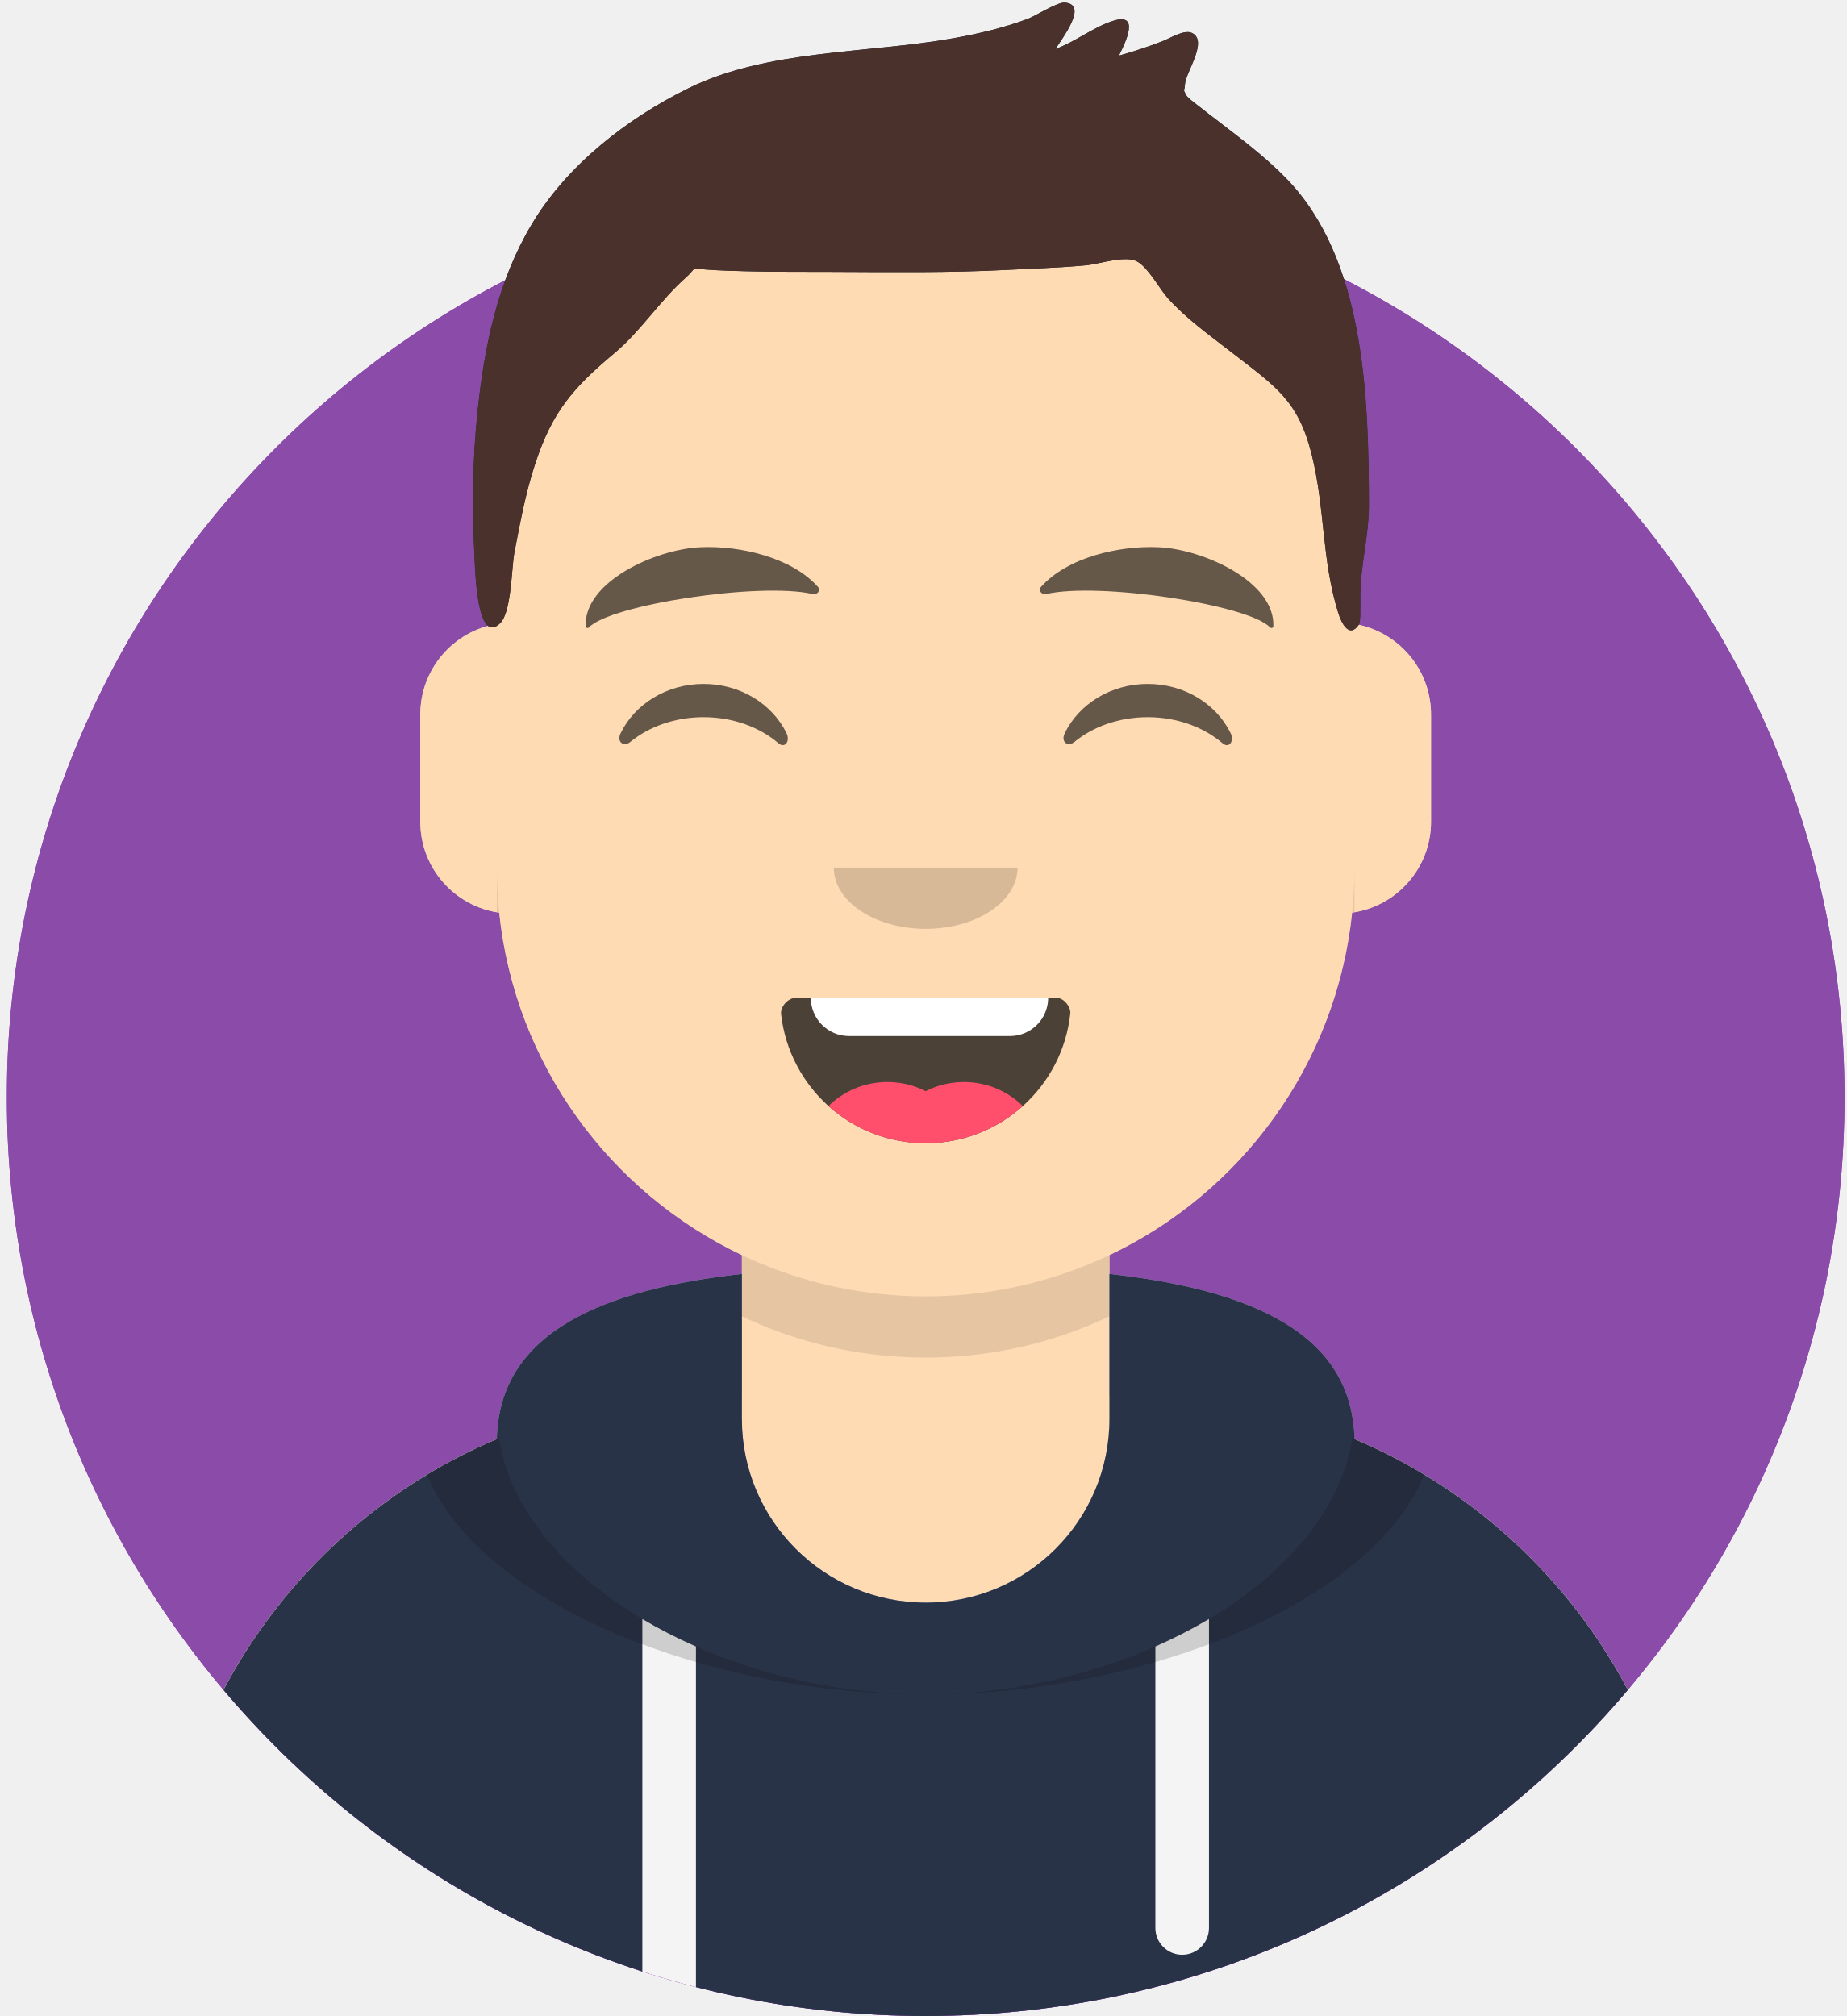
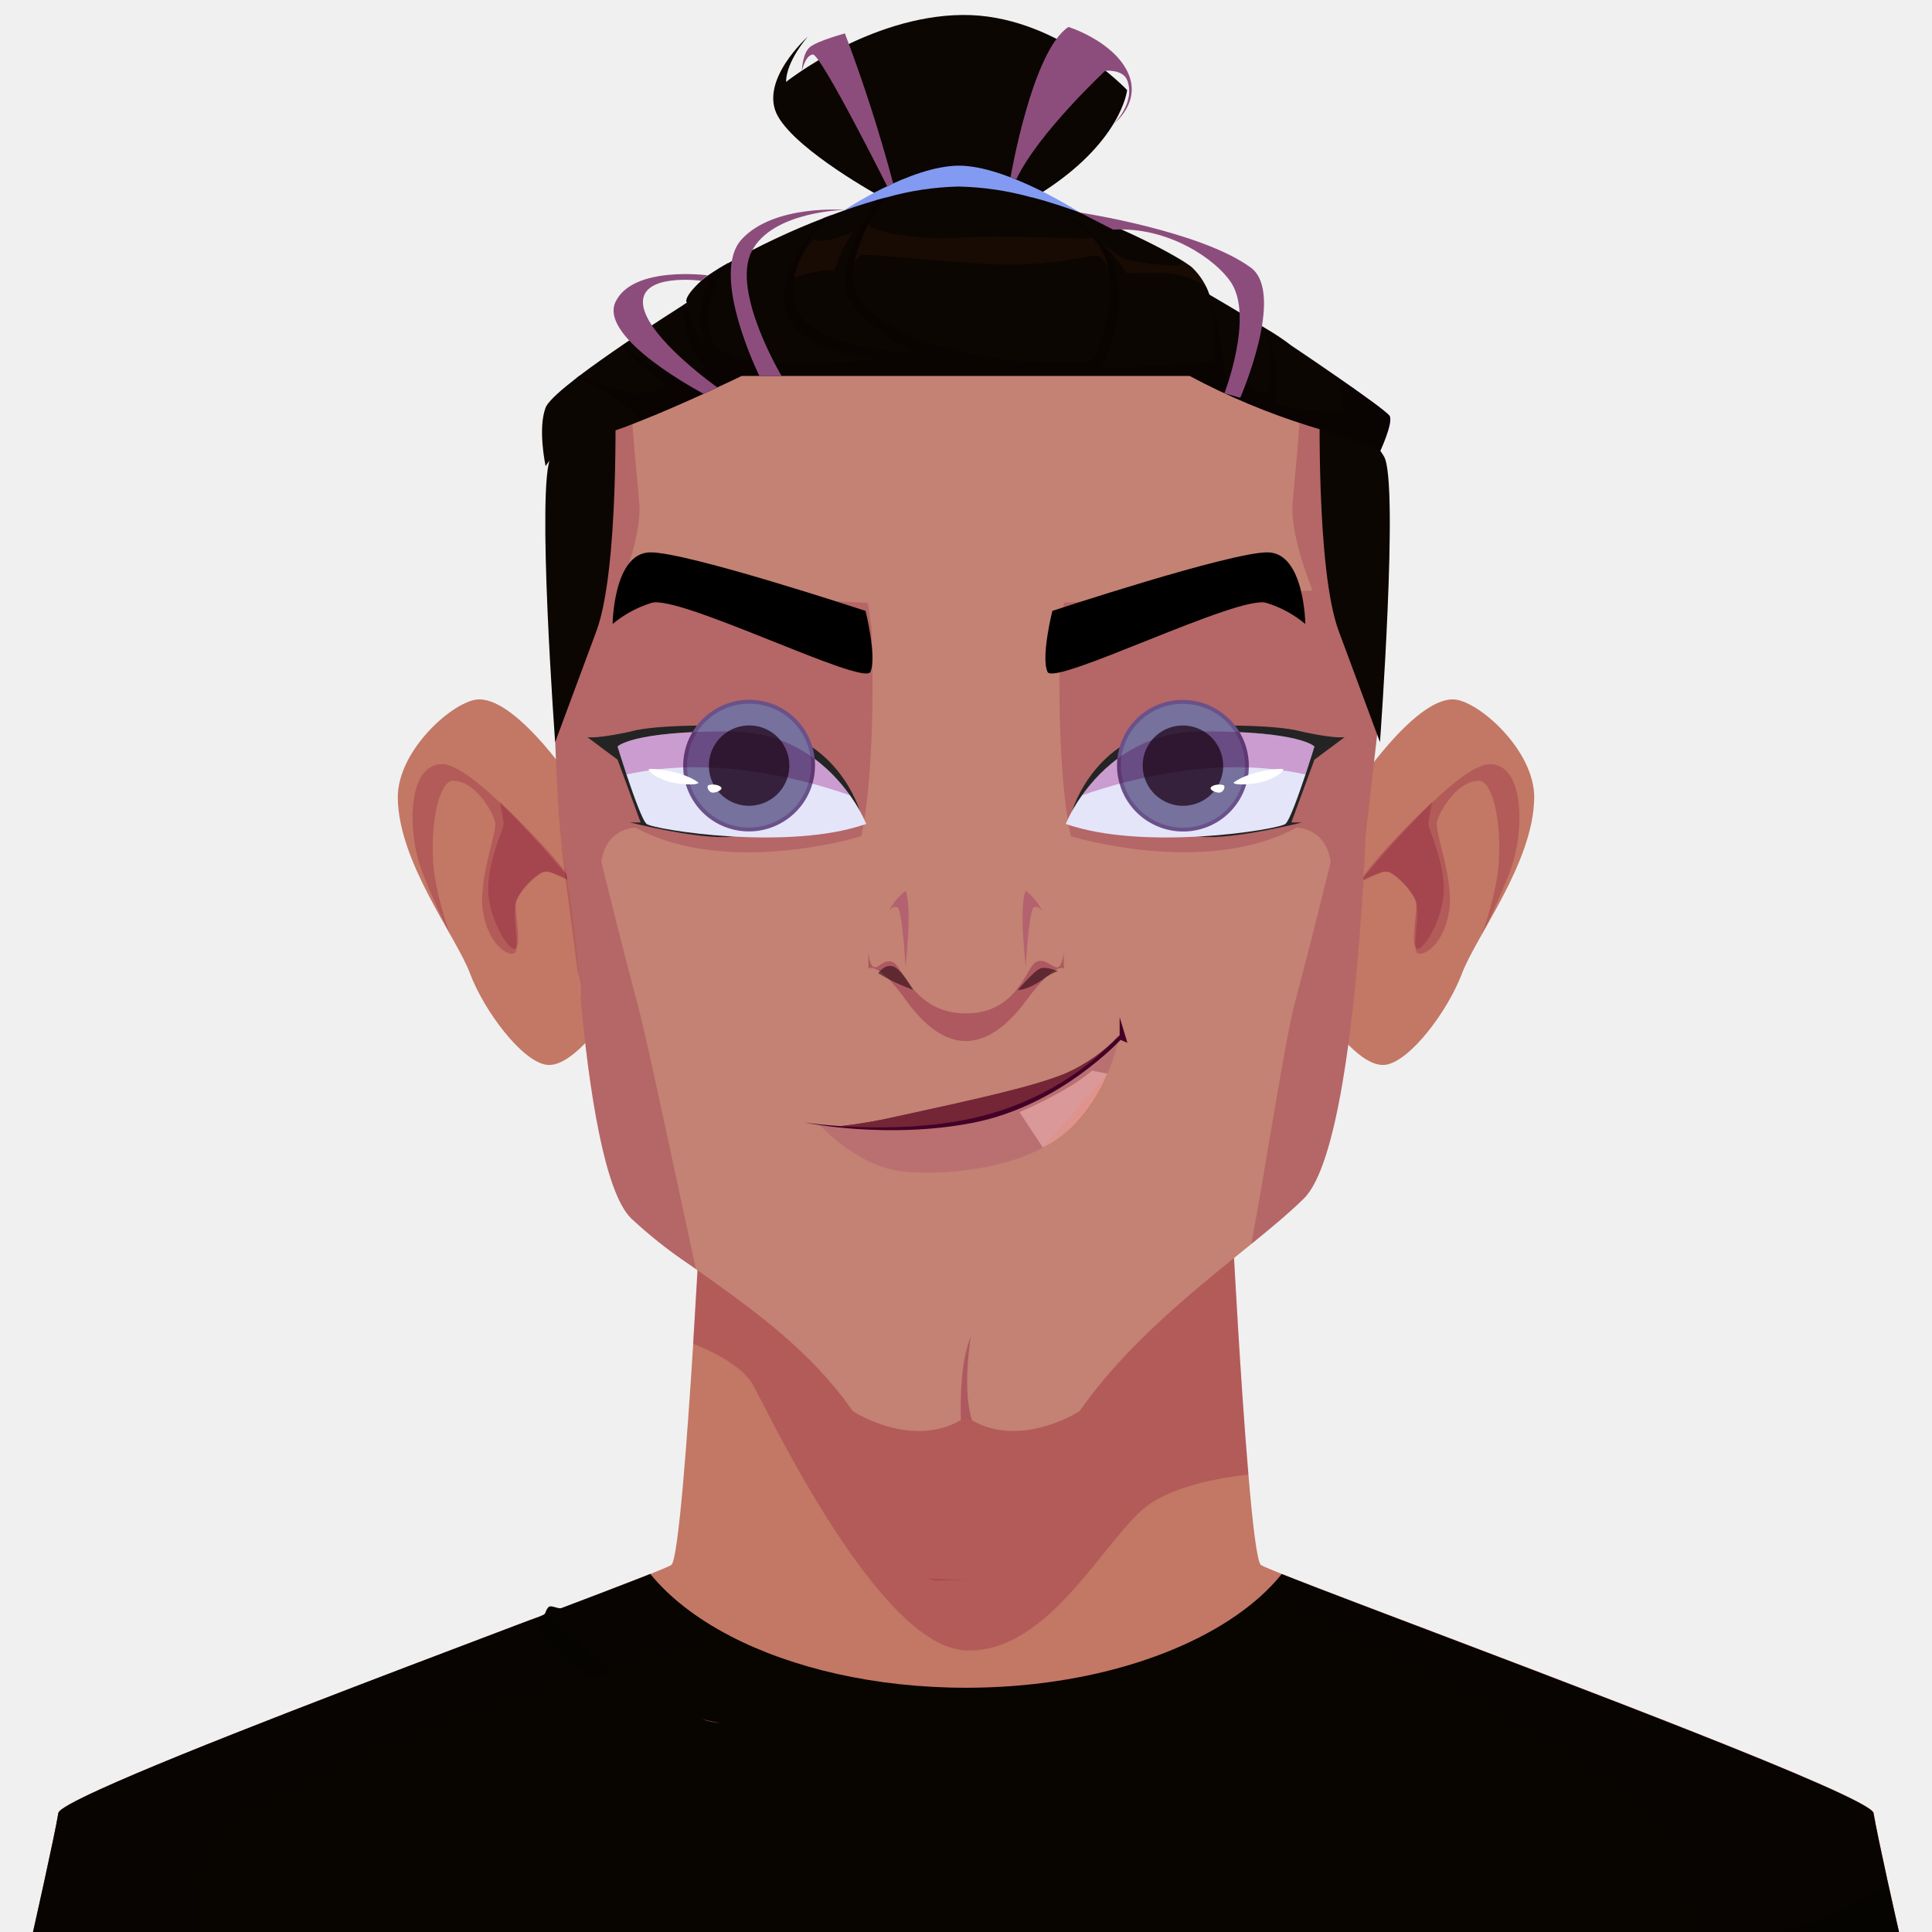
- <svg xmlns="http://www.w3.org/2000/svg" xmlns:xlink="http://www.w3.org/1999/xlink" width="217px" height="237px" viewBox="0 0 217 237" version="1.1">
+ <svg xmlns="http://www.w3.org/2000/svg" width="400" height="400">
  <defs>
-     <circle id="path-1" cx="108" cy="108" r="108" />
-     <path d="M-3.19744231e-14,144 L-3.19744231e-14,-1.42108547e-14 L237.6,-1.42108547e-14 L237.6,144 L226.8,144 C226.8,203.647 178.447,252 118.8,252 C59.153,252 10.8,203.647 10.8,144 L10.8,144 L-3.19744231e-14,144 Z" id="path-3" />
-     <path d="M90,0 C117.835,-5.11323436e-15 140.4,22.565 140.4,50.4 L140.401,55.949 C145.508,56.807 149.4,61.249 149.4,66.6 L149.4,79.2 C149.4,84.647 145.367,89.152 140.125,89.893 C138.265,107.718 127.114,122.78 111.601,130.149 L111.6,146.7 L115.2,146.7 C150.988,146.7 180,175.712 180,211.5 L180,219.6 L0,219.6 L0,211.5 C-4.38277231e-15,175.712 29.012,146.7 64.8,146.7 L68.4,146.7 L68.4,130.15 C52.886,122.78 41.735,107.718 39.875,89.893 C34.633,89.152 30.6,84.647 30.6,79.2 L30.6,66.6 C30.6,61.249 34.492,56.806 39.6,55.949 L39.6,50.4 C39.6,22.565 62.165,5.11323436e-15 90,0 Z" id="path-5" />
-     <path d="M140.401,11.764 C156.691,13.587 169.2,18.597 169.2,31.569 L169.194,31.18 C192.467,41.01 208.8,64.047 208.8,90.9 L208.8,99 L28.8,99 L28.8,90.9 C28.8,64.047 45.133,41.01 68.406,31.18 C68.653,18.496 81.073,13.568 97.2,11.764 L97.2,28.8 C97.2,40.729 106.871,50.4 118.8,50.4 C130.729,50.4 140.4,40.729 140.4,28.8 L140.4,28.8 Z" id="path-7" />
-     <path d="M31.606,13.615 C32.558,22.158 39.803,28.8 48.6,28.8 C57.424,28.8 64.687,22.117 65.603,13.536 C65.676,12.845 64.905,11.7 63.938,11.7 C50.534,11.7 40.264,11.7 33.378,11.7 C32.406,11.7 31.511,12.761 31.606,13.615 Z" id="path-9" />
-     <rect id="path-11" x="0" y="0" width="237.6" height="252" />
-     <path d="M118.135,20.928 C115.651,18.39 112.767,16.236 109.962,14.076 C109.343,13.6 108.715,13.135 108.109,12.641 C107.972,12.528 106.563,11.519 106.394,11.148 C105.988,10.254 106.224,10.95 106.28,9.884 C106.35,8.535 109.1,4.727 107.048,3.854 C106.146,3.47 104.536,4.492 103.67,4.83 C101.977,5.49 100.263,6.054 98.512,6.54 C99.351,4.869 100.95,1.524 97.944,2.419 C95.603,3.116 93.421,4.91 91.068,5.753 C91.847,4.477 94.96,0.523 92.147,0.302 C91.271,0.233 88.724,1.875 87.782,2.226 C84.959,3.275 82.075,3.953 79.111,4.487 C69.033,6.304 57.248,5.786 47.923,10.374 C40.735,13.911 33.636,19.4 29.484,26.389 C25.481,33.125 23.984,40.498 23.146,48.217 C22.532,53.882 22.482,59.738 22.769,65.424 C22.863,67.287 23.073,75.874 25.779,73.273 C27.127,71.978 27.117,66.745 27.457,64.974 C28.133,61.451 28.783,57.911 29.91,54.5 C31.895,48.49 34.238,45.687 39.184,41.547 C42.359,38.89 44.588,35.3 47.625,32.62 C48.99,31.416 47.949,31.542 50.143,31.7 C51.616,31.806 53.097,31.846 54.574,31.885 C57.99,31.974 61.412,31.951 64.829,31.963 C71.711,31.988 78.561,32.085 85.437,31.725 C88.492,31.565 91.556,31.478 94.603,31.195 C96.306,31.038 99.326,29.947 100.728,30.78 C102.01,31.543 103.342,34.034 104.263,35.054 C106.438,37.464 109.032,39.305 111.576,41.282 C116.881,45.403 119.559,46.98 121.17,53.421 C122.775,59.838 122.325,65.791 124.312,72.106 C124.662,73.217 125.586,75.13 126.726,73.415 C126.937,73.096 126.883,71.345 126.883,70.337 C126.883,66.27 127.913,63.218 127.9,59.123 C127.849,46.674 127.447,30.442 118.135,20.928 Z" id="path-13" />
+     <style>.cls-path-cs3-male-5R{clip-path:url(#clip-path-cs3-male-5R)}.cls-path-cs3-male-5L{clip-path:url(#clip-path-cs3-male-5L)}.cls-multipy{mix-blend-mode: multiply;}.cls-softlight{mix-blend-mode: soft-light;}.cls-overlay{mix-blend-mode: overlay;}.cls-colorburn{mix-blend-mode: color-burn;}.cls-screen{mix-blend-mode: screen;}.cls-lighten{ mix-blend-mode: darken;}</style>
  </defs>
-   <g id="Website" stroke="none" stroke-width="1" fill="none" fill-rule="evenodd">
-     <g id="mf-avatar" transform="translate(-10, -15)">
-       <g id="Circle" transform="translate(10.8, 36)">
-         <mask id="mask-2" fill="white">
-           <use xlink:href="#path-1" />
-         </mask>
-         <use id="Circle-Background" fill="#972dc2" xlink:href="#path-1" />
-         <g id="🖍-Circle-Color" mask="url(#mask-2)" fill="#8a4ca8">
-           <rect id="🖍Color" x="0" y="0" width="216.445" height="216" />
-         </g>
-       </g>
-       <mask id="mask-4" fill="white">
-         <use xlink:href="#path-3" />
-       </mask>
-       <g id="Mask" />
-       <g id="Avataaar" mask="url(#mask-4)">
-         <g id="Body" transform="translate(28.8, 32.4)">
-           <mask id="mask-6" fill="white">
-             <use xlink:href="#path-5" />
-           </mask>
-           <use fill="#D0C6AC" xlink:href="#path-5" />
-           <g id="Skin/👶🏻-05-Pale" mask="url(#mask-6)" fill="#FFDBB4">
-             <g transform="translate(-28.8, 0)" id="Color">
-               <rect x="0" y="0" width="238.384" height="220.355" />
-             </g>
-           </g>
-           <path d="M39.6,84.6 C39.6,112.435 62.165,135 90,135 C117.835,135 140.4,112.435 140.4,84.6 L140.4,84.6 L140.4,91.8 C140.4,119.635 117.835,142.2 90,142.2 C62.165,142.2 39.6,119.635 39.6,91.8 Z" id="Neck-Shadow" fill-opacity="0.1" fill="#000000" mask="url(#mask-6)" />
-         </g>
-         <g id="Clothing/Hoodie" transform="translate(0, 153)">
-           <mask id="mask-8" fill="white">
-             <use xlink:href="#path-7" />
-           </mask>
-           <use id="Hoodie" fill="#B7C1DB" fill-rule="evenodd" xlink:href="#path-7" />
-           <g id="Color/Palette/Slate" mask="url(#mask-8)" fill="#293347" fill-rule="evenodd">
-             <rect id="🖍Color" x="0" y="0" width="238.491" height="99" />
-           </g>
-           <path d="M91.8,55.565 L91.8,99 L85.5,99 L85.499,52.335 C87.483,53.514 89.592,54.594 91.8,55.565 Z M152.101,52.334 L152.1,88.65 C152.1,90.39 150.69,91.8 148.95,91.8 C147.21,91.8 145.8,90.39 145.8,88.65 L145.801,55.565 C148.009,54.594 150.118,53.513 152.101,52.334 Z" id="Straps" fill="#F4F4F4" fill-rule="evenodd" mask="url(#mask-8)" />
-           <path d="M155.733,11.451 C169.28,14.013 178.65,19.118 178.65,29.077 C178.65,46.818 148.916,61.2 118.8,61.2 C88.684,61.2 58.95,46.818 58.95,29.077 C58.95,19.118 68.32,14.013 81.867,11.451 C73.689,14.466 68.4,19.534 68.4,27.969 C68.4,46.322 93.439,61.2 118.8,61.2 C144.161,61.2 169.2,46.322 169.2,27.969 C169.2,19.71 164.13,14.679 156.241,11.642 Z" id="Shadow" fill-opacity="0.16" fill="#000000" fill-rule="evenodd" mask="url(#mask-8)" />
-         </g>
-         <g id="Face" transform="translate(68.4, 73.8)">
-           <g id="Mouth/Smile" transform="translate(1.8, 46.8)">
-             <mask id="mask-10" fill="white">
-               <use xlink:href="#path-9" />
-             </mask>
-             <use id="Mouth" fill-opacity="0.7" fill="#000000" fill-rule="evenodd" xlink:href="#path-9" />
-             <path d="M39.6,1.8 L58.5,1.8 C60.985,1.8 63,3.815 63,6.3 L63,11.7 C63,14.185 60.985,16.2 58.5,16.2 L39.6,16.2 C37.115,16.2 35.1,14.185 35.1,11.7 L35.1,6.3 C35.1,3.815 37.115,1.8 39.6,1.8 Z" id="Teeth" fill="#FFFFFF" fill-rule="evenodd" mask="url(#mask-10)" />
-             <g id="Tongue" stroke-width="1" fill-rule="evenodd" mask="url(#mask-10)" fill="#FF4F6D">
-               <g transform="translate(34.2, 21.6)">
-                 <circle cx="9.9" cy="9.9" r="9.9" />
-                 <circle cx="18.9" cy="9.9" r="9.9" />
-               </g>
-             </g>
-           </g>
-           <g id="Nose/Default" transform="translate(25.2, 36)" fill="#000000" fill-opacity="0.16">
-             <path d="M14.4,7.2 C14.4,11.176 19.235,14.4 25.2,14.4 L25.2,14.4 C31.165,14.4 36,11.176 36,7.2" id="Nose" />
-           </g>
-           <g id="Eyes/Happy-😁" transform="translate(0, 7.2)" fill="#000000" fill-opacity="0.6">
-             <path d="M14.544,20.203 C16.206,16.784 19.948,14.4 24.298,14.4 C28.632,14.4 32.363,16.767 34.034,20.166 C34.53,21.176 33.824,22.003 33.112,21.39 C30.906,19.494 27.773,18.309 24.298,18.309 C20.931,18.309 17.886,19.421 15.694,21.214 C14.892,21.87 14.058,21.203 14.544,20.203 Z" id="Squint" />
-             <path d="M66.744,20.203 C68.406,16.784 72.148,14.4 76.498,14.4 C80.832,14.4 84.563,16.767 86.234,20.166 C86.73,21.176 86.024,22.003 85.312,21.39 C83.106,19.494 79.973,18.309 76.498,18.309 C73.131,18.309 70.086,19.421 67.894,21.214 C67.092,21.87 66.258,21.203 66.744,20.203 Z" id="Squint" />
-           </g>
-           <g id="Eyebrow/Natural/Default-Natural" fill="#000000" fill-opacity="0.6">
-             <path d="M23.435,5.589 C18.25,6.285 10.164,10.805 10.84,16.036 C10.862,16.207 11.121,16.261 11.233,16.118 C13.471,13.248 30.774,9.033 37.075,9.913 C37.652,9.994 38.032,9.399 37.639,9.027 C34.269,5.845 28.08,4.961 23.435,5.589" id="Eyebrow" transform="translate(24.3, 10.8) rotate(5) translate(-24.3, -10.8) " />
-             <path d="M76.535,5.589 C71.35,6.285 63.264,10.805 63.94,16.036 C63.962,16.207 64.221,16.261 64.333,16.118 C66.571,13.248 83.874,9.033 90.175,9.913 C90.752,9.994 91.132,9.399 90.739,9.027 C87.369,5.845 81.18,4.961 76.535,5.589" id="Eyebrow" transform="translate(77.4, 10.8) scale(-1, 1) rotate(5) translate(-77.4, -10.8) " />
-           </g>
-         </g>
-         <g id="Top">
-           <mask id="mask-12" fill="white">
-             <use xlink:href="#path-11" />
-           </mask>
-           <g id="Mask" />
-           <g mask="url(#mask-12)">
-             <g transform="translate(43, 15)">
-               <mask id="mask-14" fill="white">
-                 <use xlink:href="#path-13" />
-               </mask>
-               <use id="Short-Hair" stroke="none" fill="#1F3140" fill-rule="evenodd" xlink:href="#path-13" />
-               <g id="Color/Hair/Brown-Dark" stroke="none" fill="none" mask="url(#mask-14)" fill-rule="evenodd">
-                 <g transform="translate(-43.1, -15)" fill="#4A312C" id="Color">
-                   <rect x="0" y="0" width="239.107" height="252.406" />
-                 </g>
-               </g>
-             </g>
-           </g>
-         </g>
-       </g>
-     </g>
+   <path fill="#c37765" d="M393.17,400H6.83s4.5-20,5.25-24.64S136.62,325.91,139,324c1.47-1.21,3.35-27.08,4.52-45.79.67-10.75,1.12-19.13,1.12-19.13H255.42s1.41,27,3.05,46.2c.85,10.12,1.78,18.06,2.58,18.72,2.33,1.91,126.12,46.68,126.87,51.36S393.17,400,393.17,400Z" class="canChange" style="fill:null" />
+   <path fill="#d177b8" opacity="0.44" d="M258.47,305.28c-5.58.62-14.35,2.15-20.11,5.88-9.05,5.85-20.63,31.31-38.47,30.54s-40.48-48.61-44-55c-2.07-3.73-7.91-6.7-12.41-8.51.67-10.75,1.12-19.13,1.12-19.13H255.42S256.83,286.09,258.47,305.28Z" class="cls-multipy" />
+   <path fill="#c37765" d="M280.58,163.11s12.05-18.35,20.22-18.31c5,0,17,10.47,16.84,20.44-.18,13.35-12,28.5-14.94,36.28s-10.56,17.92-15.63,18.9-11.67-8.62-11.67-8.62S277.86,175.21,280.58,163.11Z" class="canChange" style="fill:null" />
+   <path fill="#d177b8" opacity="0.44" d="M281.47,182.64s19.78-24.43,27-24.43,7.19,13.9,4.29,21.83c-2,5.49-5.93,13.43-5.93,13.43s3.1-8.53,3.48-14.9c.57-9.81-1.61-16.94-4.09-16.93-4.55,0-8.14,6.26-8.71,8.47s3.6,11.89,2.49,18.64-5.15,9.32-6.5,8.58.74-8.34-.49-11-4.78-6.62-6.86-5.76S281.47,182.64,281.47,182.64Z" class="cls-multipy" />
+   <path fill="#d177b8" opacity="0.44" d="M281.47,182.64s4.88-2.91,6.36-2,5.25,4.32,5.4,6.45-1.19,8.19,0,9.24,5.5-5.78,5.69-11.81-3.19-13-3.19-13.82.79-4.69.79-4.69S285,176.91,281.47,182.64Z" class="cls-multipy" />
+   <path fill="#c37765" d="M119.42,163.11s-12-18.35-20.22-18.31c-5,0-17,10.47-16.84,20.44.18,13.35,12,28.5,14.94,36.28s10.56,17.92,15.63,18.9,11.67-8.62,11.67-8.62S122.14,175.21,119.42,163.11Z" class="canChange" style="fill:null" />
+   <path fill="#d177b8" opacity="0.44" d="M118.53,182.64s-19.78-24.43-27-24.43-7.19,13.9-4.29,21.83c2,5.49,5.93,13.43,5.93,13.43s-3.1-8.53-3.48-14.9c-.57-9.81,1.61-16.94,4.09-16.93,4.55,0,8.14,6.26,8.71,8.47S98.91,182,100,188.75s5.15,9.32,6.5,8.58-.74-8.34.49-11,4.78-6.62,6.86-5.76S118.53,182.64,118.53,182.64Z" class="cls-multipy" />
+   <path fill="#d177b8" opacity="0.44" d="M118.53,182.64s-4.88-2.91-6.36-2-5.25,4.32-5.4,6.45,1.19,8.19,0,9.24-5.5-5.78-5.69-11.81,3.19-13,3.19-13.82-.79-4.69-.79-4.69S115,176.91,118.53,182.64Z" class="cls-multipy" />
+   <path fill="#c38273" d="M285.46,133c0,.55,0,1.11,0,1.66,0,1.69,0,3.36-.07,5q0,1.62-.06,3.21c0,.19,0,.39,0,.59,0,.88,0,1.74-.06,2.6,0,.13,0,.26,0,.39,0,.92-.05,1.83-.08,2.73s-.06,1.9-.08,2.83a1.28,1.28,0,0,0,0,.19l-2.39,20.93s-.24,7.37-1,17.53c-1.43,19.9-4.73,50.53-11.77,57.48-2.73,2.7-6.24,5.64-10.18,8.85l-.69.56c-10.59,8.61-24,19.12-33.67,32-.65.86-1.27,1.73-1.88,2.61,0,0-11.86,7.77-22.26,1.94-.41-.23-.82-.48-1.23-.76-.36.24-.73.47-1.09.68-10.44,6-22.4-1.86-22.4-1.86q-.91-1.33-1.89-2.61C165.84,278,154,269.82,144.08,262.76l-2-1.39a96.5,96.5,0,0,1-11.42-9.13c-5.54-5.47-8.7-26.58-10.46-45.56-.15-1.65-.29-3.28-.42-4.88,0,0,0-.07,0-.11a259.2,259.2,0,0,0-3.46-26.3,0,0,0,0,1,0,0v0l-.3-2.78-.09-.94c-1.31-14.4-2.94-70.74,1.3-82.2S171.87,47.24,200,47.24c19.74,0,50.45,15.13,68.45,28.13,7.65,5.51,13,10.64,14.28,14C285,95.53,285.6,114.48,285.46,133Z" class="canChange" style="fill:null" />
+   <path fill="#d177b8" opacity="0.4" d="M285.46,133c0,.55,0,1.11,0,1.66,0,1.69,0,3.36-.07,5q0,1.62-.06,3.21c0,.19,0,.39,0,.59,0,.88,0,1.74-.06,2.6,0,.13,0,.26,0,.39,0,.92-.05,1.83-.08,2.73s-.06,1.91-.08,2.83a1.28,1.28,0,0,0,0,.19l-2.39,20.93s-.24,7.37-1,17.53c-1.43,19.9-4.73,50.53-11.77,57.48-2.73,2.7-6.24,5.64-10.18,8.85l-.69.56c3.1-16.62,6.92-42,9-49.88,3.34-12.48,7.43-29.21,7.43-29.21-1-7.13-7.07-7.13-7.07-7.13-19,10.37-46.74,1.79-46.74,1.79-3.32-15.75-2.16-43-2.16-43l.75-5.34,51.48-2.53s-4.58-11-4.17-17.66,2.86-24.47.84-29.19c7.65,5.51,13,10.64,14.28,14C285,95.53,285.6,114.48,285.46,133Z" class="cls-multipy" />
+   <path fill="#d177b8" opacity="0.4" d="M178.32,173.13s-27.73,8.58-46.75-1.79c0,0-6.11,0-7.07,7.13,0,0,4.1,16.73,7.44,29.21,2.18,8.13,8.32,37.7,12.14,55.08l-2-1.39a96.5,96.5,0,0,1-11.42-9.13c-5.54-5.47-8.7-26.58-10.46-45.56a15.24,15.24,0,0,0-.42-4.88c-.06-.23-.13-.45-.2-.67-1-8.69-2.34-17.08-3.27-25.74a0,0,0,0,1,0,0c-.14-1.24-.26-2.49-.38-3.75-1.3-14.4-2.93-70.74,1.32-82.2,1.27-3.4,6.63-8.53,14.28-14-2,4.72.42,22.48.84,29.19s-4.16,17.66-4.16,17.66l51.48,2.53.75,5.34S181.63,157.38,178.32,173.13Z" class="cls-multipy" />
+   <path fill="#d177b8" opacity="0.6" d="M201.26,294.14c-.41-.23-.82-.48-1.23-.76-.36.24-.73.47-1.09.68-.12-4.74,0-12.51,2.06-17.32C201,276.74,199.13,287.69,201.26,294.14Z" class="cls-multipy" />
+   <path fill="#5d2750" d="M182.46,40.79s-17.28-9.41-21.4-16.71,6.18-16.49,6.18-16.49-4.49,5.06-4.49,9.37c0,0,17.14-13.67,36.48-13.86s34.13,15.55,34.13,15.55-1.12,10.88-18.17,21.54Z" class="canChange" style="fill:rgb(11, 6, 2)" />
+   <path fill="#839af2" d="M174.9,43.46s13.72-9.16,23.67-9.16,25,9.7,25,9.7Z" />
+   <path fill="#5d2750" d="M114.94,153.66s3.79-10.22,8.54-23,3.9-48.35,3.9-48.35-10.2,6.83-13.3,12.23S114.94,153.66,114.94,153.66Z" class="canChange" style="fill:rgb(11, 6, 2)" />
+   <path fill="#5d2750" d="M285.71,153.66l-8.54-23c-4.75-12.74-3.9-48.35-3.9-48.35s10.2,6.83,13.29,12.23S285.71,153.66,285.71,153.66Z" class="canChange" style="fill:rgb(11, 6, 2)" />
+   <path fill="#5d2750" d="M285.77,93.36s-1.66-1.25-14.77-5.18a142.38,142.38,0,0,1-24.71-10.36H153.57s-11.31,5.5-20.88,9.29h0c-1,.42-2.06.81-3,1.19-2.27.83-4.35,1.52-6,1.94-8.72,2.17-10.59,6.05-10.71,6.28-.08-.29-1.66-7.85,0-12.16a3.22,3.22,0,0,1,.21-.41c.8-1.29,3.13-3.36,6.17-5.69l.62-.48c2.78-2.11,6.09-4.43,9.27-6.6,5.85-4,11.33-7.46,12.65-8.31l.32-.19s-1.11-.79,3-4.59a17.62,17.62,0,0,1,2.36-1.72c.85-.57,1.89-1.21,3.1-1.88l.06,0a149.85,149.85,0,0,1,19.87-9.37c.43-.18.89-.34,1.32-.51l.32-.12c3.06-1.15,6.19-2.2,9.31-3.09a0,0,0,0,0,0,0l1.39-.37a5.69,5.69,0,0,1,.59-.16,59.9,59.9,0,0,1,14.87-2.25,61,61,0,0,1,15.12,2.23l0,0h0a.37.37,0,0,1,.14,0C229.41,45,244.89,53.58,246.84,55.4A13.81,13.81,0,0,1,250.4,61s6,3.49,10.88,6.52l0,0,1.06.65a49,49,0,0,1,5.08,3.42s4.39,2.93,9.08,6.19c5.24,3.62,10.87,7.63,11.23,8.38C288.42,87.63,285.77,93.36,285.77,93.36Z" class="canChange" style="fill:rgb(11, 6, 2)" />
+   <path fill="#ffeadb" d="M129.62,88.3c-2.27.83-4.35,1.52-6,1.94-8.72,2.17-10.59,6.05-10.71,6.28-.08-.29-1.66-7.85,0-12.16a3.22,3.22,0,0,1,.21-.41,11.3,11.3,0,0,1,1.51-.26C120.05,83.12,129.62,88.3,129.62,88.3Z" class="cls-multipy" />
+   <path fill="#d177f4" d="M285.77,93.36s-1.66-1.25-14.77-5.18a142.38,142.38,0,0,1-24.71-10.36H153.57s-11.31,5.5-20.88,9.29h0c-4.61-5.75-13.39-8.85-13.39-8.85l.62-.48s7.86,3.38,11.66,3.62a11.71,11.71,0,0,0,6.64-1.7c-4.29-2.1-9.23-8.19-9.23-8.19l.2-.33s4.92,5.57,9.33,6.15a13,13,0,0,0,7.67-1.41c-4.59-3.75-4.76-12.75-4.76-12.75l.41-.3.32-.19c.53,4.68,3.85,9.09,4.27,9.62-3.78-7.77,1.09-15.93,1.09-15.93l3.1-1.88.06,0s-6.45,8.07-3.2,16.06,34.2,3.71,34.2,3.71S166.5,73.39,163,65.33c-3.37-7.77,6.8-19.46,7.49-20.25l0,0,1.28-.47.32-.12c-7.43,6.26-11.66,18.64-3.42,23.68s20.32,4.69,20.32,4.69-12.45-6.47-13.86-12.91,5.86-17.87,6.27-18.55a0,0,0,0,0,0,0l1.39-.37.61-.18,0,0c-.46.57-8.5,10.7-6.57,18.58,2,8.13,16.87,12.62,26.62,14.38s22.59,1.1,22.59,1.1,5.38-10,3.37-19.47c-1.82-8.56-13.41-13.56-15.64-14.47,2.31.87,14.82,5.93,17.14,15.34,2.55,10.4-2.87,19.73-2.87,19.73,7.36.52,23.09-1.24,23.09-1.24,1.07-5.46-.63-13-.79-13.69,2.3,6.31,3.17,16.37,3.17,16.37,1.87,1.31,9,4.26,9,4.26,1.78-11.08-1.07-13.9-1.34-14.14l1.06.65a29.64,29.64,0,0,1,1.84,15.44A40.35,40.35,0,0,0,277.94,85c.56-3-1.42-7.18-1.42-7.18,5.24,3.62,10.87,7.63,11.23,8.38C288.42,87.63,285.77,93.36,285.77,93.36Z" class="cls-multipy" />
+   <path fill="#8c4d7d" d="M209.22,36.72s4.48-26.27,12-31.14c0,0,9,2.81,12.17,9.18s-2.83,10.89-2.83,10.89,4.58-4.27,2.83-9c-.88-2.37-4.56-2-4.56-2s-13.86,12.87-18.42,22.48Z" />
+   <path fill="#8c4d7d" d="M184.93,38a320.8,320.8,0,0,0-10-31.08s-5.59,1.5-7.22,2.81-1.69,5-1.69,5,.63-3.2,2.25-3.45,15.45,27.36,15.45,27.36Z" />
+   <path fill="#8c4d7d" d="M223.56,44s25,3.79,35.4,11.4c7.25,5.33-2.18,26.95-2.18,26.95l-3.28-.93s6.13-15.83,1.34-23c-3.12-4.67-12.86-11.54-24.38-10.88Z" />
+   <path fill="#8c4d7d" d="M148.52,80.21s-14.43-10.2-15.36-17,12-5.09,12-5.09L146.51,57S131,54.94,127.43,62.52s18.23,19,18.23,19Z" />
+   <path fill="#8c4d7d" d="M157.22,77.82s-10.39-21-3.65-28.29,21.33-6.07,21.33-6.07-15,.24-19.27,8.57,6.18,25.79,6.18,25.79Z" />
+   <path fill="#ffd9bb" opacity="0.5" d="M180.25,45.61a34.69,34.69,0,0,0-3.45,9s.58-1.55,1.73-1.8,11.17.89,25,1.8,22.16-2,23.71-1.61,2.34,3.16,2.34,3.16A12.73,12.73,0,0,0,225.08,48s1,1.09.67,1.34-17.42-.75-27.54-.13-17.46-1.77-18-2.18S180.25,45.61,180.25,45.61Z" class="cls-softlight" />
+   <path fill="#ffd9bb" opacity="0.5" d="M227.32,49.64a41.35,41.35,0,0,0,5.29,3.83c1.69.81,10.54,1.87,11.55,1.31l1-.56s3.57,2.21,4.52,5.1a17.54,17.54,0,0,0-8.53-2.79c-4.69-.13-7.81.06-7.81.06S229.55,51.26,227.32,49.64Z" class="cls-softlight" />
+   <path fill="#ffd9bb" opacity="0.5" d="M172.77,56.13s1.56-5.38,4-8.12c0,0-3.19,1.2-5,1.63a8,8,0,0,1-3.46,0,18.53,18.53,0,0,0-3.92,7.85S170.42,55.41,172.77,56.13Z" class="cls-softlight" />
+   <path d="M217.88,126.48s-2.41,9.59-1,12.63,39.87-16.19,45.37-14.27a23.08,23.08,0,0,1,8,4.35s-.15-14.74-7.78-14.83S217.88,126.48,217.88,126.48Z" class="canChange" style="fill:null" />
+   <path d="M179.2,126.48s2.4,9.59,1,12.63-39.87-16.19-45.36-14.27a23.08,23.08,0,0,0-8,4.35s.15-14.74,7.78-14.83S179.2,126.48,179.2,126.48Z" class="canChange" style="fill:null" />
+   <path fill="#242424" d="M269.32,151.43s6.62,1.52,9.07,1.19l-6.25,4.66-4.78,13h2.2s-14.51,3.67-21.1,2.94-26.5-5.25-26.5-5.25,4.82-16.92,23.58-17.6S269.32,151.43,269.32,151.43Z" />
+   <path fill="#e4e5f9" d="M272.14,154.56s-.81,2.65-1.85,5.79c-1.44,4.3-3.31,9.55-4.16,10.23-1.47,1.19-29.42,5.68-45.48,0a31.11,31.11,0,0,1,3.37-5.92c4-5.61,11.74-13.18,24.7-13.23C269.32,151.34,272.14,154.56,272.14,154.56Z" />
+   <g class="cls-path-cs3-male-15R show">
+     <ellipse fill="#6a518a" cx="244.91" cy="158.52" rx="13.61" ry="13.66" transform="translate(-18.08 284.8) rotate(-58.56)" />
+     <ellipse fill="#76719d" cx="244.91" cy="158.52" rx="12.81" ry="12.86" transform="translate(-17.99 284.99) rotate(-58.6)" />
+     <ellipse fill="#724a60" cx="244.91" cy="158.52" rx="8.31" ry="8.34" transform="translate(-18.08 284.79) rotate(-58.56)" class="cls-multipy canChange" style="fill:null" />
  </g>
+   <path fill="#d177b8" opacity="0.6" d="M272.14,154.56s-.81,2.65-1.85,5.79c-17.38-3.85-35.23.47-46.27,4.31,4-5.61,11.74-13.18,24.7-13.23C269.32,151.34,272.14,154.56,272.14,154.56Z" class="cls-multipy" />
+   <path fill="#fff" d="M255.55,161.91c-.89.62,3.22.77,6.29-.18,2.75-.84,4.07-2.23,3.81-2.48S259.05,159.47,255.55,161.91Z" />
+   <path fill="#fff" d="M253.21,162.53c-1.16-.31-2.53.16-2.58.65s1.39,1.09,2.06.89S253.86,162.7,253.21,162.53Z" />
+   <path fill="#242424" d="M130.68,151.43s-6.62,1.52-9.07,1.19l6.25,4.66,4.78,13h-2.2s14.51,3.67,21.1,2.94,26.5-5.25,26.5-5.25-4.82-16.92-23.58-17.6S130.68,151.43,130.68,151.43Z" />
+   <path fill="#e4e5f9" d="M127.86,154.56s.81,2.65,1.85,5.79c1.44,4.3,3.31,9.55,4.16,10.23,1.47,1.19,29.42,5.68,45.48,0a31.11,31.11,0,0,0-3.37-5.92c-4-5.61-11.74-13.18-24.7-13.23C130.68,151.34,127.86,154.56,127.86,154.56Z" />
+   <g class="cls-path-cs3-male-15L show">
+     <ellipse fill="#6a518a" cx="155.09" cy="158.52" rx="13.66" ry="13.61" transform="translate(-59.91 104.16) rotate(-31.44)" />
+     <ellipse fill="#76719d" cx="155.09" cy="158.52" rx="12.86" ry="12.81" transform="translate(-59.87 104.01) rotate(-31.4)" />
+     <ellipse fill="#724a60" cx="155.09" cy="158.52" rx="8.34" ry="8.31" transform="translate(-59.91 104.16) rotate(-31.44)" class="cls-multipy canChange" style="fill:null" />
+   </g>
+   <path fill="#d177b8" opacity="0.6" d="M127.86,154.56s.81,2.65,1.85,5.79c17.38-3.85,35.23.47,46.27,4.31-4-5.61-11.74-13.18-24.7-13.23C130.68,151.34,127.86,154.56,127.86,154.56Z" class="cls-multipy" />
+   <path fill="#fff" d="M144.45,161.91c.89.62-3.22.77-6.29-.18-2.75-.84-4.07-2.23-3.81-2.48S141,159.47,144.45,161.91Z" />
+   <path fill="#fff" d="M146.79,162.53c1.16-.31,2.53.16,2.58.65s-1.39,1.09-2.06.89S146.14,162.7,146.79,162.53Z" />
+   <path fill="#852442" d="M174.07,233.15a102.58,102.58,0,0,0,11.61-2c18.1-3.93,28.37-6.26,34.85-8.87a34.29,34.29,0,0,0,11.24-7.94s-9.29,11.85-24.67,16C188.54,235.33,174.07,233.15,174.07,233.15Z" />
+   <path fill="#742637" d="M174.07,233.15a102.58,102.58,0,0,0,11.61-2c18.1-3.93,28.37-6.26,34.85-8.87a34.29,34.29,0,0,0,11.24-7.94s-9.29,11.85-24.67,16C188.54,235.33,174.07,233.15,174.07,233.15Z" />
+   <path fill="#ba7070" d="M169.81,233s7.84,8.68,17.38,9.57,25.22-.88,33.6-8.24,10.59-18.38,10.59-18.38-8.47,9.74-25.56,14.77S169.81,233,169.81,233Z" class="canChange" style="fill:null" />
+   <path fill="#430128" d="M166.55,232.41s17.26,3.57,35.14,0S232,215.3,232,215.3l1.42.6-1.61-5.31v3.76a59.45,59.45,0,0,1-30.56,17.19C184.83,235.17,166.55,232.41,166.55,232.41Z" />
+   <path fill="#ffd9d9" d="M215.91,237.58l-4.82-7.32s10.06-4.24,15-8.6l3.15.63S225.27,233.05,215.91,237.58Z" class="cls-softlight" />
+   <path fill="#b86e51" opacity="0.5" d="M215.91,237.58s11-12.36,13.33-15.29C229.24,222.29,227.14,231.83,215.91,237.58Z" class="cls-softlight" />
+   <path fill="#d3e38d" d="M393.17,400H6.83s4.51-20,5.25-24.64c.12-.74,3.3-2.47,8.58-4.88,17.47-8,58-23.29,86.69-34.17l2.34-.88,1.17-.42a14.35,14.35,0,0,0,1.58-.63,1,1,0,0,0,.45-.41,3.59,3.59,0,0,1,.6-1.16c.55-.68,2,.41,2.81.11l8.23-3.13,2.41-.93,5.33-2.06,1.41-.55.95-.38c4,4.9,9.63,9.26,16.59,12.87,12.79,6.63,29.94,10.69,48.78,10.69,25.81,0,48.44-7.61,61.06-19a40.55,40.55,0,0,0,4.31-4.53c3.57,1.42,9.15,3.56,16,6.17l1.61.61,3.33,1.27h0c36.87,14,101,38.07,101.58,41.44.38,2.34,1.69,8.48,2.91,14.07S393.17,400,393.17,400Z" class="canChange" style="fill:rgb(8, 5, 1)" />
+   <path fill="#d177b8" opacity="0.36" d="M200.4,327s-2.55.17-6.82.25l-1.32-.45h.09C195,327,197.69,327.05,200.4,327Z" class="cls-multipy" />
+   <path fill="#d077b7" opacity="0.32" d="M393.17,400H368.41c11.63-3.28,18.81-6.83,22.42-10.57C392.05,395,393.17,400,393.17,400Z" class="cls-multipy" />
+   <path fill="#d177b8" opacity="0.36" d="M112.9,334s17.63,17.56,32.39,21.95c-8.77-2.12-30-8.45-34.43-20.92a14.35,14.35,0,0,0,1.58-.63,1,1,0,0,0,.45-.41Z" class="cls-multipy" />
+   <path fill="#ff918a" d="M149.1,356.77a24,24,0,0,1-3.81-.84C147.64,356.5,149.1,356.77,149.1,356.77Z" />
+   <path fill="#d177b8" opacity="0.36" d="M151.22,338.74c-7.62,2.2-15.79,4.65-24.12,7.27l-4.32,1.37C84.27,359.7,44,375.41,42,387.75A68,68,0,0,0,41.12,400H6.83s4.51-20,5.25-24.64c.12-.74,3.3-2.47,8.58-4.88,17.47-8,58-23.29,86.69-34.17l2.34-.88,1.17-.42a14.35,14.35,0,0,0,1.58-.63,1,1,0,0,0,.45-.41,3.59,3.59,0,0,1,.6-1.16c.55-.68,2,.41,2.81.11l8.23-3.13,2.41-.93,5.33-2.06,1.41-.55.95-.38C138.59,330.77,144.26,335.13,151.22,338.74Z" class="cls-multipy" />
+   <path fill="#d177b8" opacity="0.36" d="M393.17,400h-43.3c-1-4.2-2.11-9.06-3.11-14.47-2.65-14.37-57.05-41.68-85.7-55.14a40.55,40.55,0,0,0,4.31-4.53c3.57,1.42,9.15,3.56,16,6.17l1.61.61,3.33,1.27h0c36.87,14,101,38.07,101.58,41.44.38,2.34,1.69,8.48,2.91,14.07S393.17,400,393.17,400Z" class="cls-multipy" />
+   <path fill="#d177b8" opacity="0.6" d="M220.2,197.05s-.08,2.65-1.09,3.17-2.72-2.16-4.69-1-3.87,10.6-14.42,10.6-13-9.32-14.94-10.49-3.17,1.38-4.17.87-1.09-3.17-1.09-3.17l0,3.52s1.81-1.75,7.74,6.49c9.87,13.72,18.63,8.66,25,0,6-8.16,7.74-6.49,7.74-6.49Z" class="canChange cls-multipy" style="fill:null" />
+   <path fill="#dd93f4" opacity="0.6" d="M215.84,188.7s-.83-1.4-1.83-.79-1.64,12.22-1.64,12.22-1.46-12.47,0-15.69A12.1,12.1,0,0,1,215.84,188.7Z" class="canChange cls-multipy" style="fill:null" />
+   <path fill="#dd93f4" opacity="0.6" d="M184,188.7s.83-1.4,1.84-.79,1.63,12.22,1.63,12.22,1.46-12.47,0-15.69A12.22,12.22,0,0,0,184,188.7Z" class="canChange cls-multipy" style="fill:null" />
+   <path fill="#401a35" opacity="0.6" d="M210.73,204.93s3.24-3.74,4.51-4.36,3.76.5,3.76.5a11.56,11.56,0,0,0-2.77,1.48C214.9,203.55,212.26,205.08,210.73,204.93Z" class="cls-multipy" />
+   <path fill="#401a35" opacity="0.6" d="M181.83,201.5s1.19-1.9,3-1.44,4.19,4.88,4.19,4.88-2.57-1-4-1.69S181.83,201.5,181.83,201.5Z" class="cls-multipy" />
</svg>
